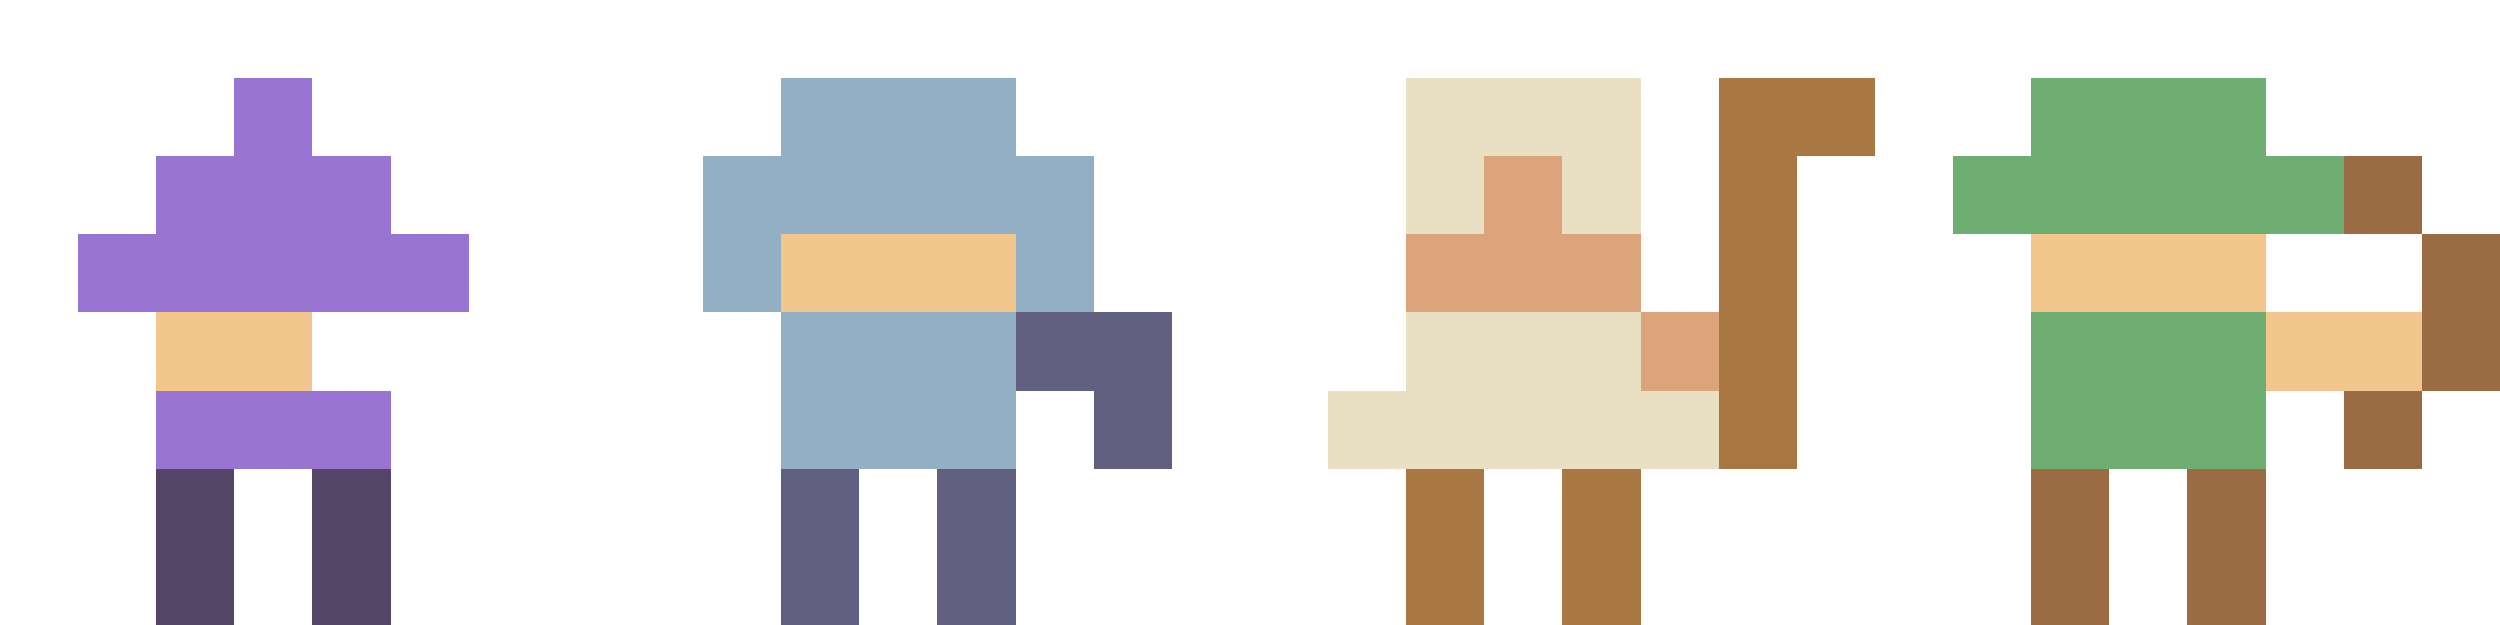
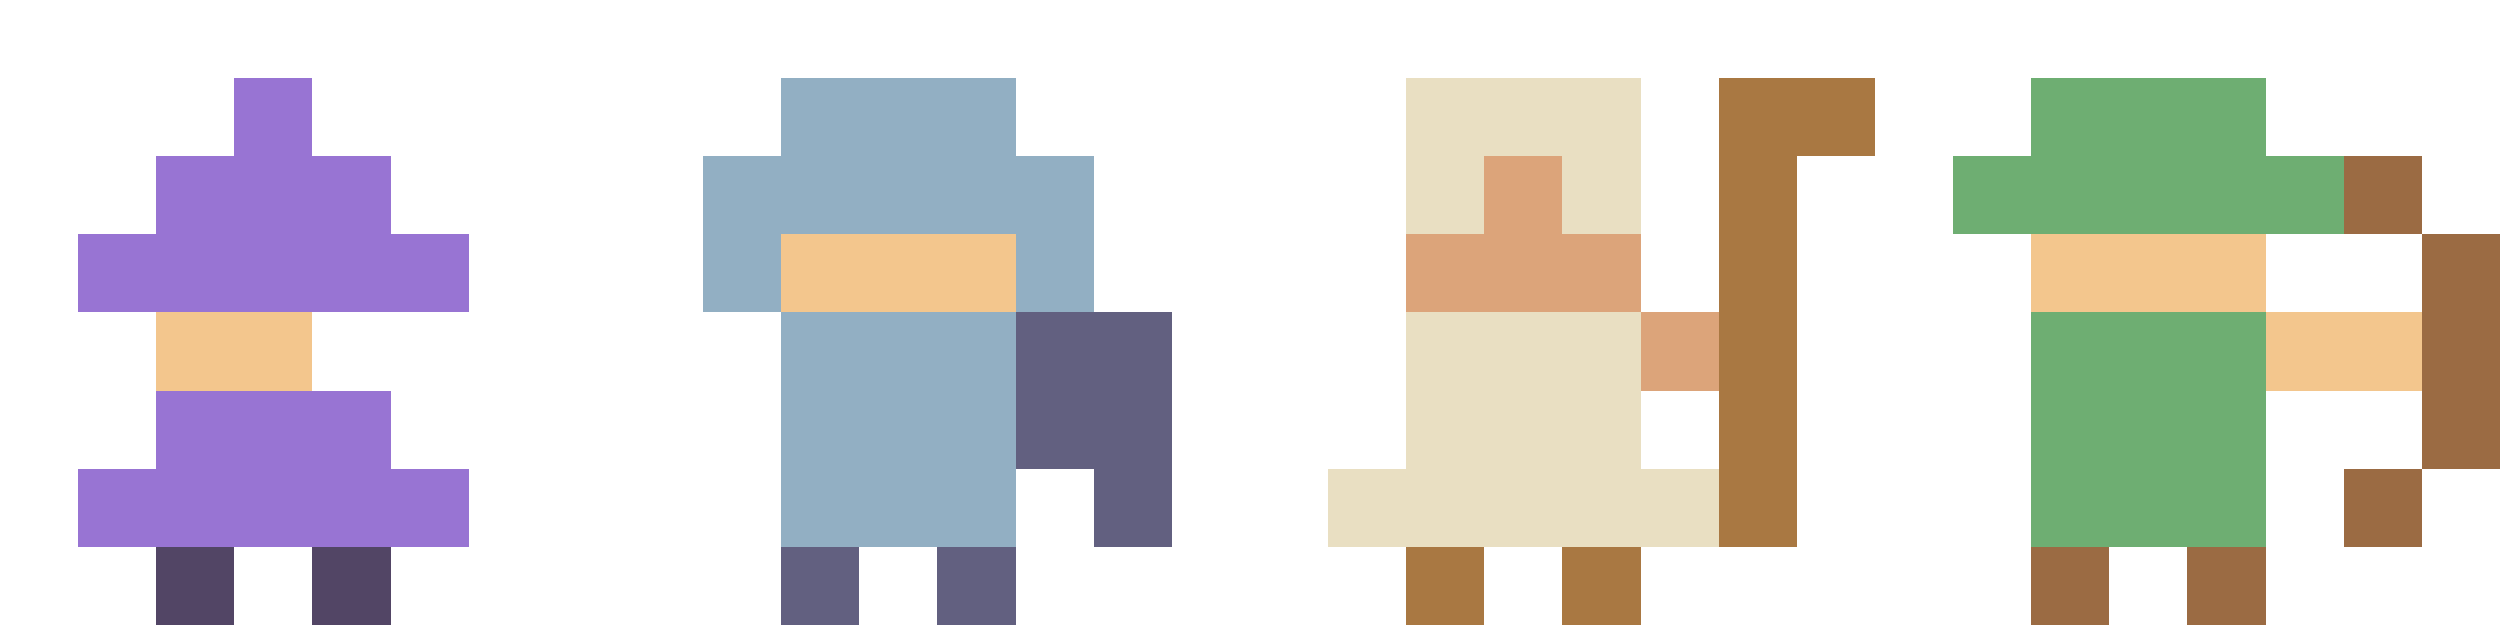
<svg xmlns="http://www.w3.org/2000/svg" width="32" height="8" viewBox="0 0 32 8" shape-rendering="crispEdges" role="img" aria-label="Dört karakterin yürüyüş frame 4: geçiş">
  <rect x="3" y="1" width="1" height="1" fill="#9874d3" />
  <rect x="10" y="1" width="3" height="1" fill="#92afc3" />
  <rect x="18" y="1" width="3" height="1" fill="#e9dfc2" />
  <rect x="22" y="1" width="2" height="1" fill="#a97842" />
  <rect x="26" y="1" width="3" height="1" fill="#6eae72" />
  <rect x="2" y="2" width="3" height="1" fill="#9874d3" />
  <rect x="9" y="2" width="5" height="1" fill="#92afc3" />
  <rect x="18" y="2" width="1" height="1" fill="#e9dfc2" />
  <rect x="19" y="2" width="1" height="1" fill="#dca47a" />
  <rect x="20" y="2" width="1" height="1" fill="#e9dfc2" />
  <rect x="22" y="2" width="1" height="1" fill="#a97842" />
  <rect x="25" y="2" width="5" height="1" fill="#6eae72" />
  <rect x="30" y="2" width="1" height="1" fill="#9b6b43" />
  <rect x="1" y="3" width="5" height="1" fill="#9874d3" />
  <rect x="9" y="3" width="1" height="1" fill="#92afc3" />
  <rect x="10" y="3" width="3" height="1" fill="#f3c68d" />
  <rect x="13" y="3" width="1" height="1" fill="#92afc3" />
  <rect x="18" y="3" width="3" height="1" fill="#dca47a" />
  <rect x="22" y="3" width="1" height="1" fill="#a97842" />
  <rect x="26" y="3" width="3" height="1" fill="#f3c68d" />
  <rect x="31" y="3" width="1" height="1" fill="#9b6b43" />
  <rect x="2" y="4" width="2" height="1" fill="#f3c68d" />
  <rect x="10" y="4" width="3" height="1" fill="#92afc3" />
  <rect x="13" y="4" width="2" height="1" fill="#626080" />
  <rect x="18" y="4" width="3" height="1" fill="#e9dfc2" />
  <rect x="21" y="4" width="1" height="1" fill="#dca47a" />
  <rect x="22" y="4" width="1" height="1" fill="#a97842" />
  <rect x="26" y="4" width="3" height="1" fill="#6eae72" />
  <rect x="29" y="4" width="2" height="1" fill="#f3c68d" />
  <rect x="31" y="4" width="1" height="1" fill="#9b6b43" />
  <rect x="2" y="5" width="3" height="1" fill="#9874d3" />
  <rect x="10" y="5" width="3" height="1" fill="#92afc3" />
-   <rect x="14" y="5" width="1" height="1" fill="#626080" />
-   <rect x="17" y="5" width="5" height="1" fill="#e9dfc2" />
+   <rect x="13" y="5" width="2" height="1" fill="#626080" />
+   <rect x="18" y="5" width="3" height="1" fill="#e9dfc2" />
  <rect x="22" y="5" width="1" height="1" fill="#a97842" />
  <rect x="26" y="5" width="3" height="1" fill="#6eae72" />
-   <rect x="30" y="5" width="1" height="1" fill="#9b6b43" />
-   <rect x="2" y="6" width="1" height="1" fill="#524565" />
-   <rect x="4" y="6" width="1" height="1" fill="#524565" />
-   <rect x="10" y="6" width="1" height="1" fill="#626080" />
-   <rect x="12" y="6" width="1" height="1" fill="#626080" />
-   <rect x="18" y="6" width="1" height="1" fill="#a97842" />
-   <rect x="20" y="6" width="1" height="1" fill="#a97842" />
-   <rect x="26" y="6" width="1" height="1" fill="#9b6b43" />
-   <rect x="28" y="6" width="1" height="1" fill="#9b6b43" />
+   <rect x="31" y="5" width="1" height="1" fill="#9b6b43" />
+   <rect x="1" y="6" width="5" height="1" fill="#9874d3" />
+   <rect x="10" y="6" width="3" height="1" fill="#92afc3" />
+   <rect x="14" y="6" width="1" height="1" fill="#626080" />
+   <rect x="17" y="6" width="5" height="1" fill="#e9dfc2" />
+   <rect x="22" y="6" width="1" height="1" fill="#a97842" />
+   <rect x="26" y="6" width="3" height="1" fill="#6eae72" />
+   <rect x="30" y="6" width="1" height="1" fill="#9b6b43" />
  <rect x="2" y="7" width="1" height="1" fill="#524565" />
  <rect x="4" y="7" width="1" height="1" fill="#524565" />
  <rect x="10" y="7" width="1" height="1" fill="#626080" />
  <rect x="12" y="7" width="1" height="1" fill="#626080" />
  <rect x="18" y="7" width="1" height="1" fill="#a97842" />
  <rect x="20" y="7" width="1" height="1" fill="#a97842" />
  <rect x="26" y="7" width="1" height="1" fill="#9b6b43" />
  <rect x="28" y="7" width="1" height="1" fill="#9b6b43" />
</svg>
